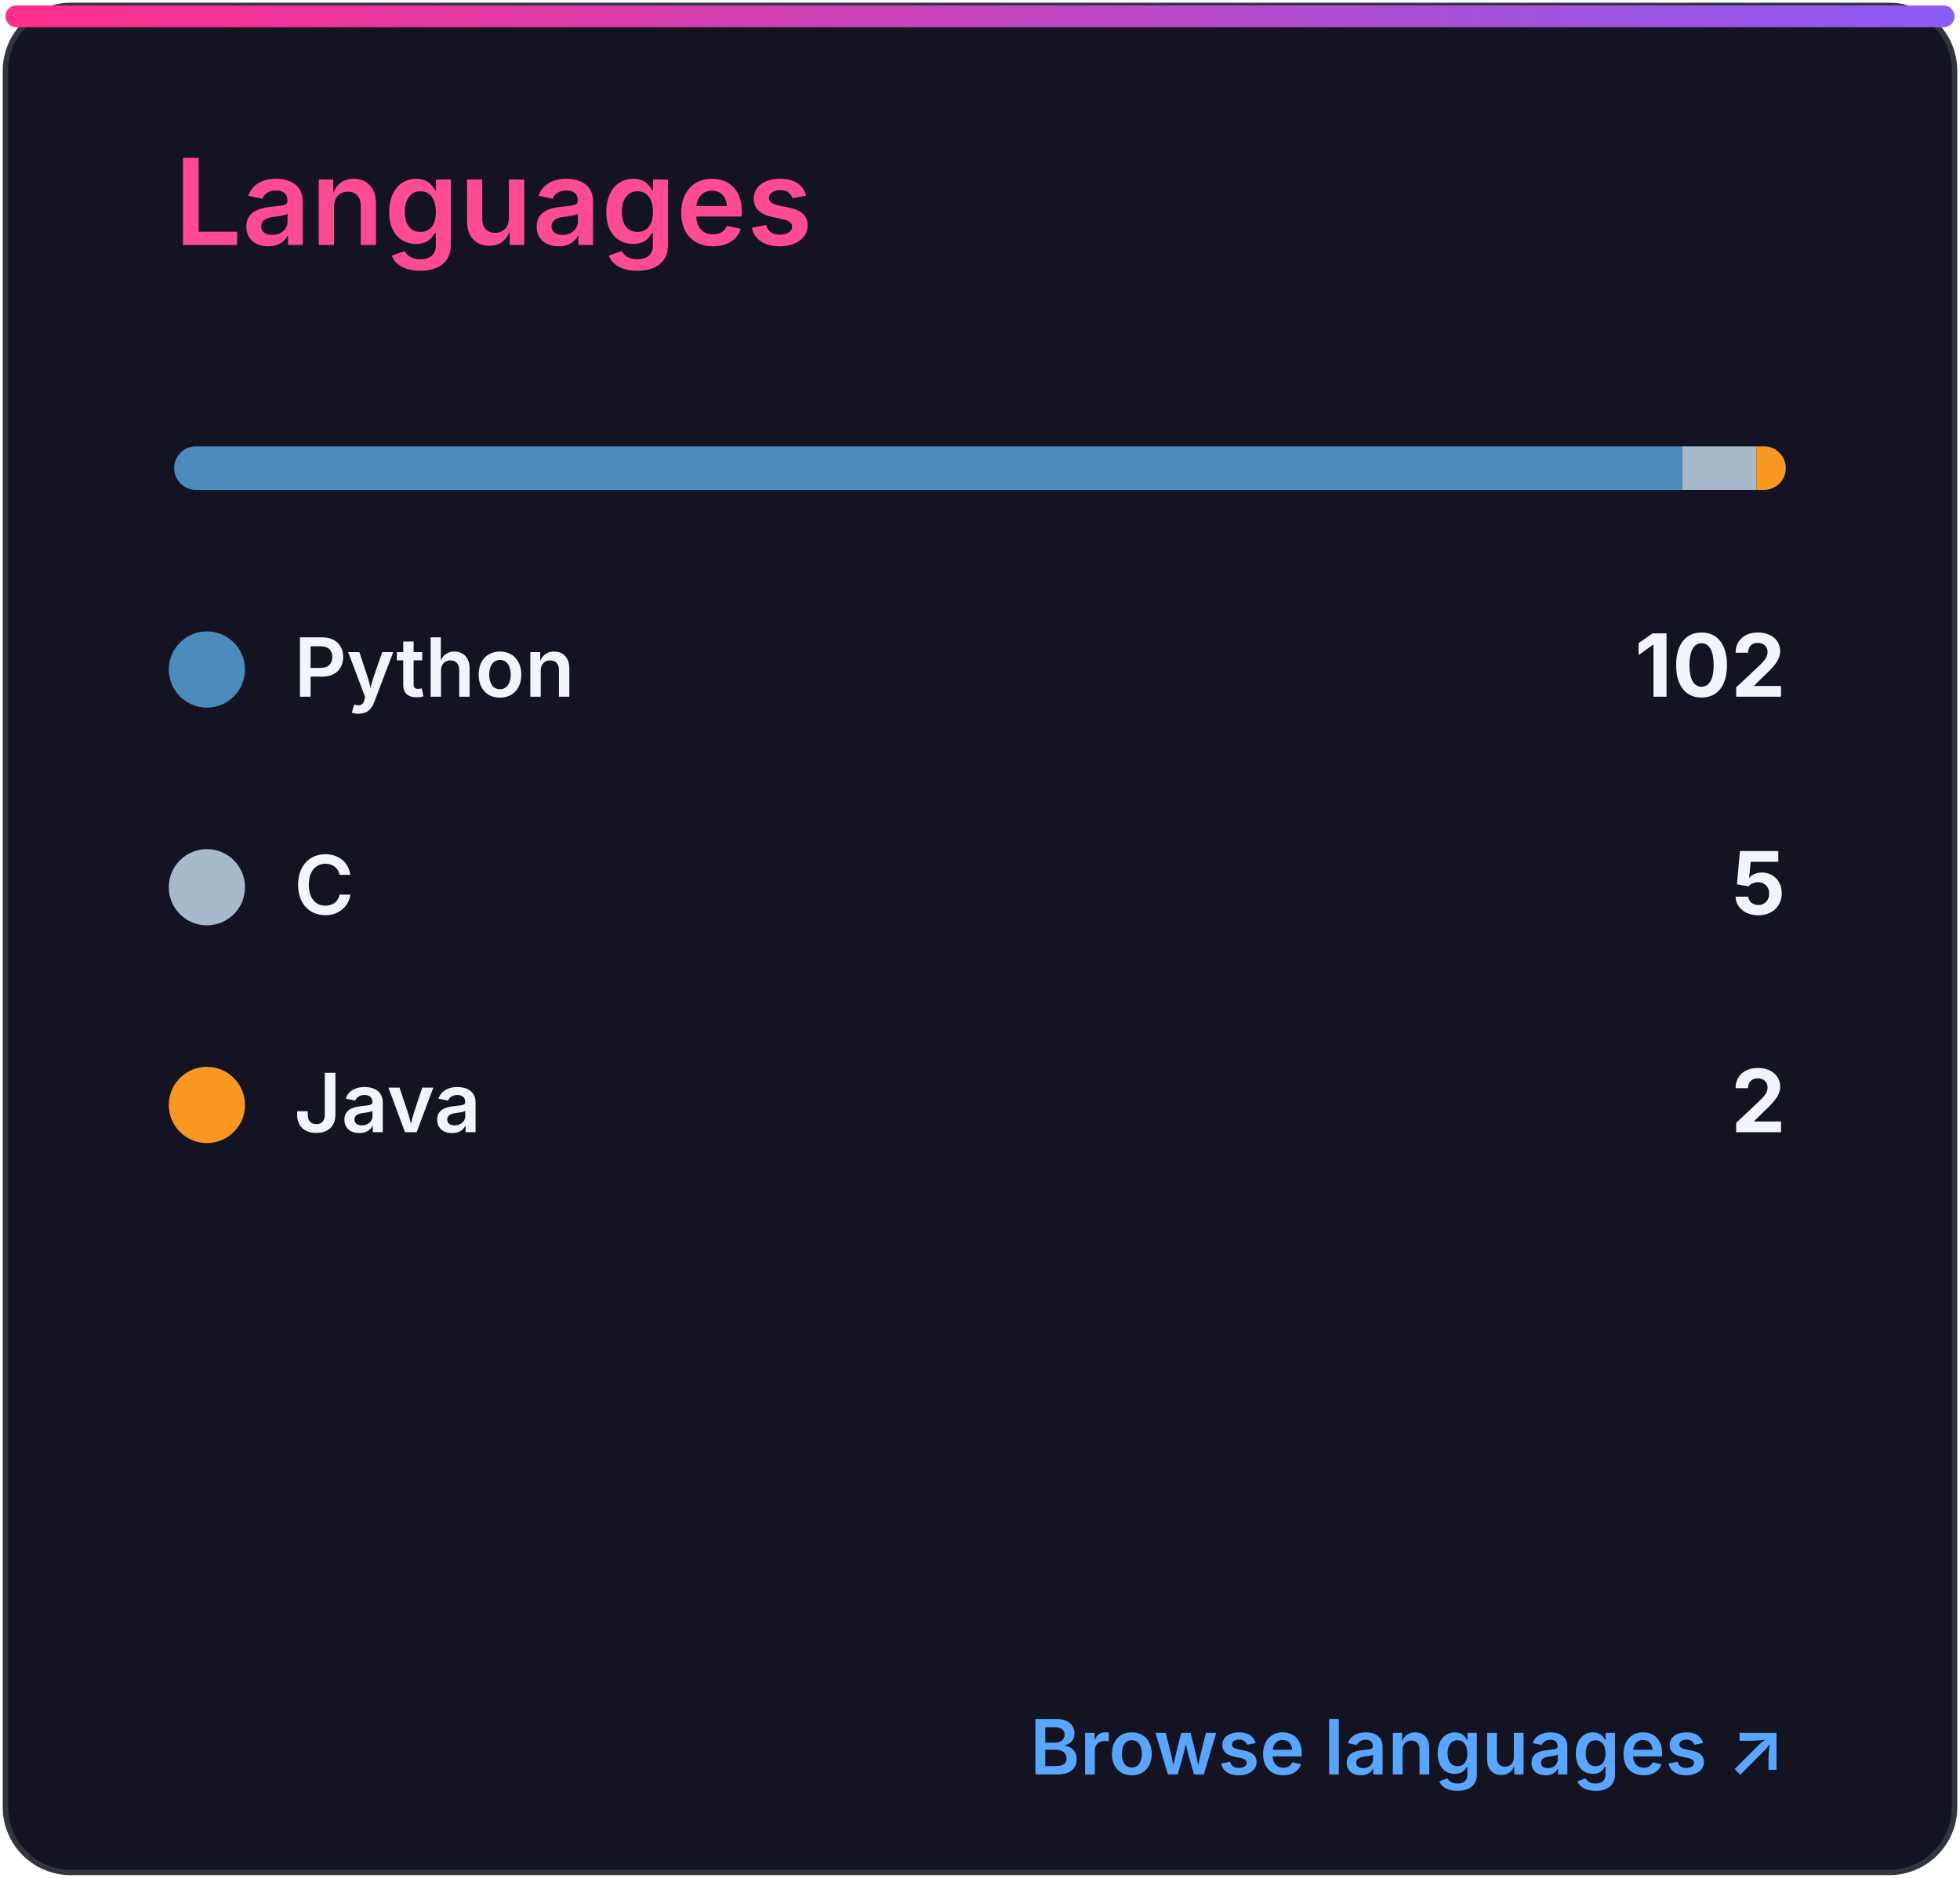
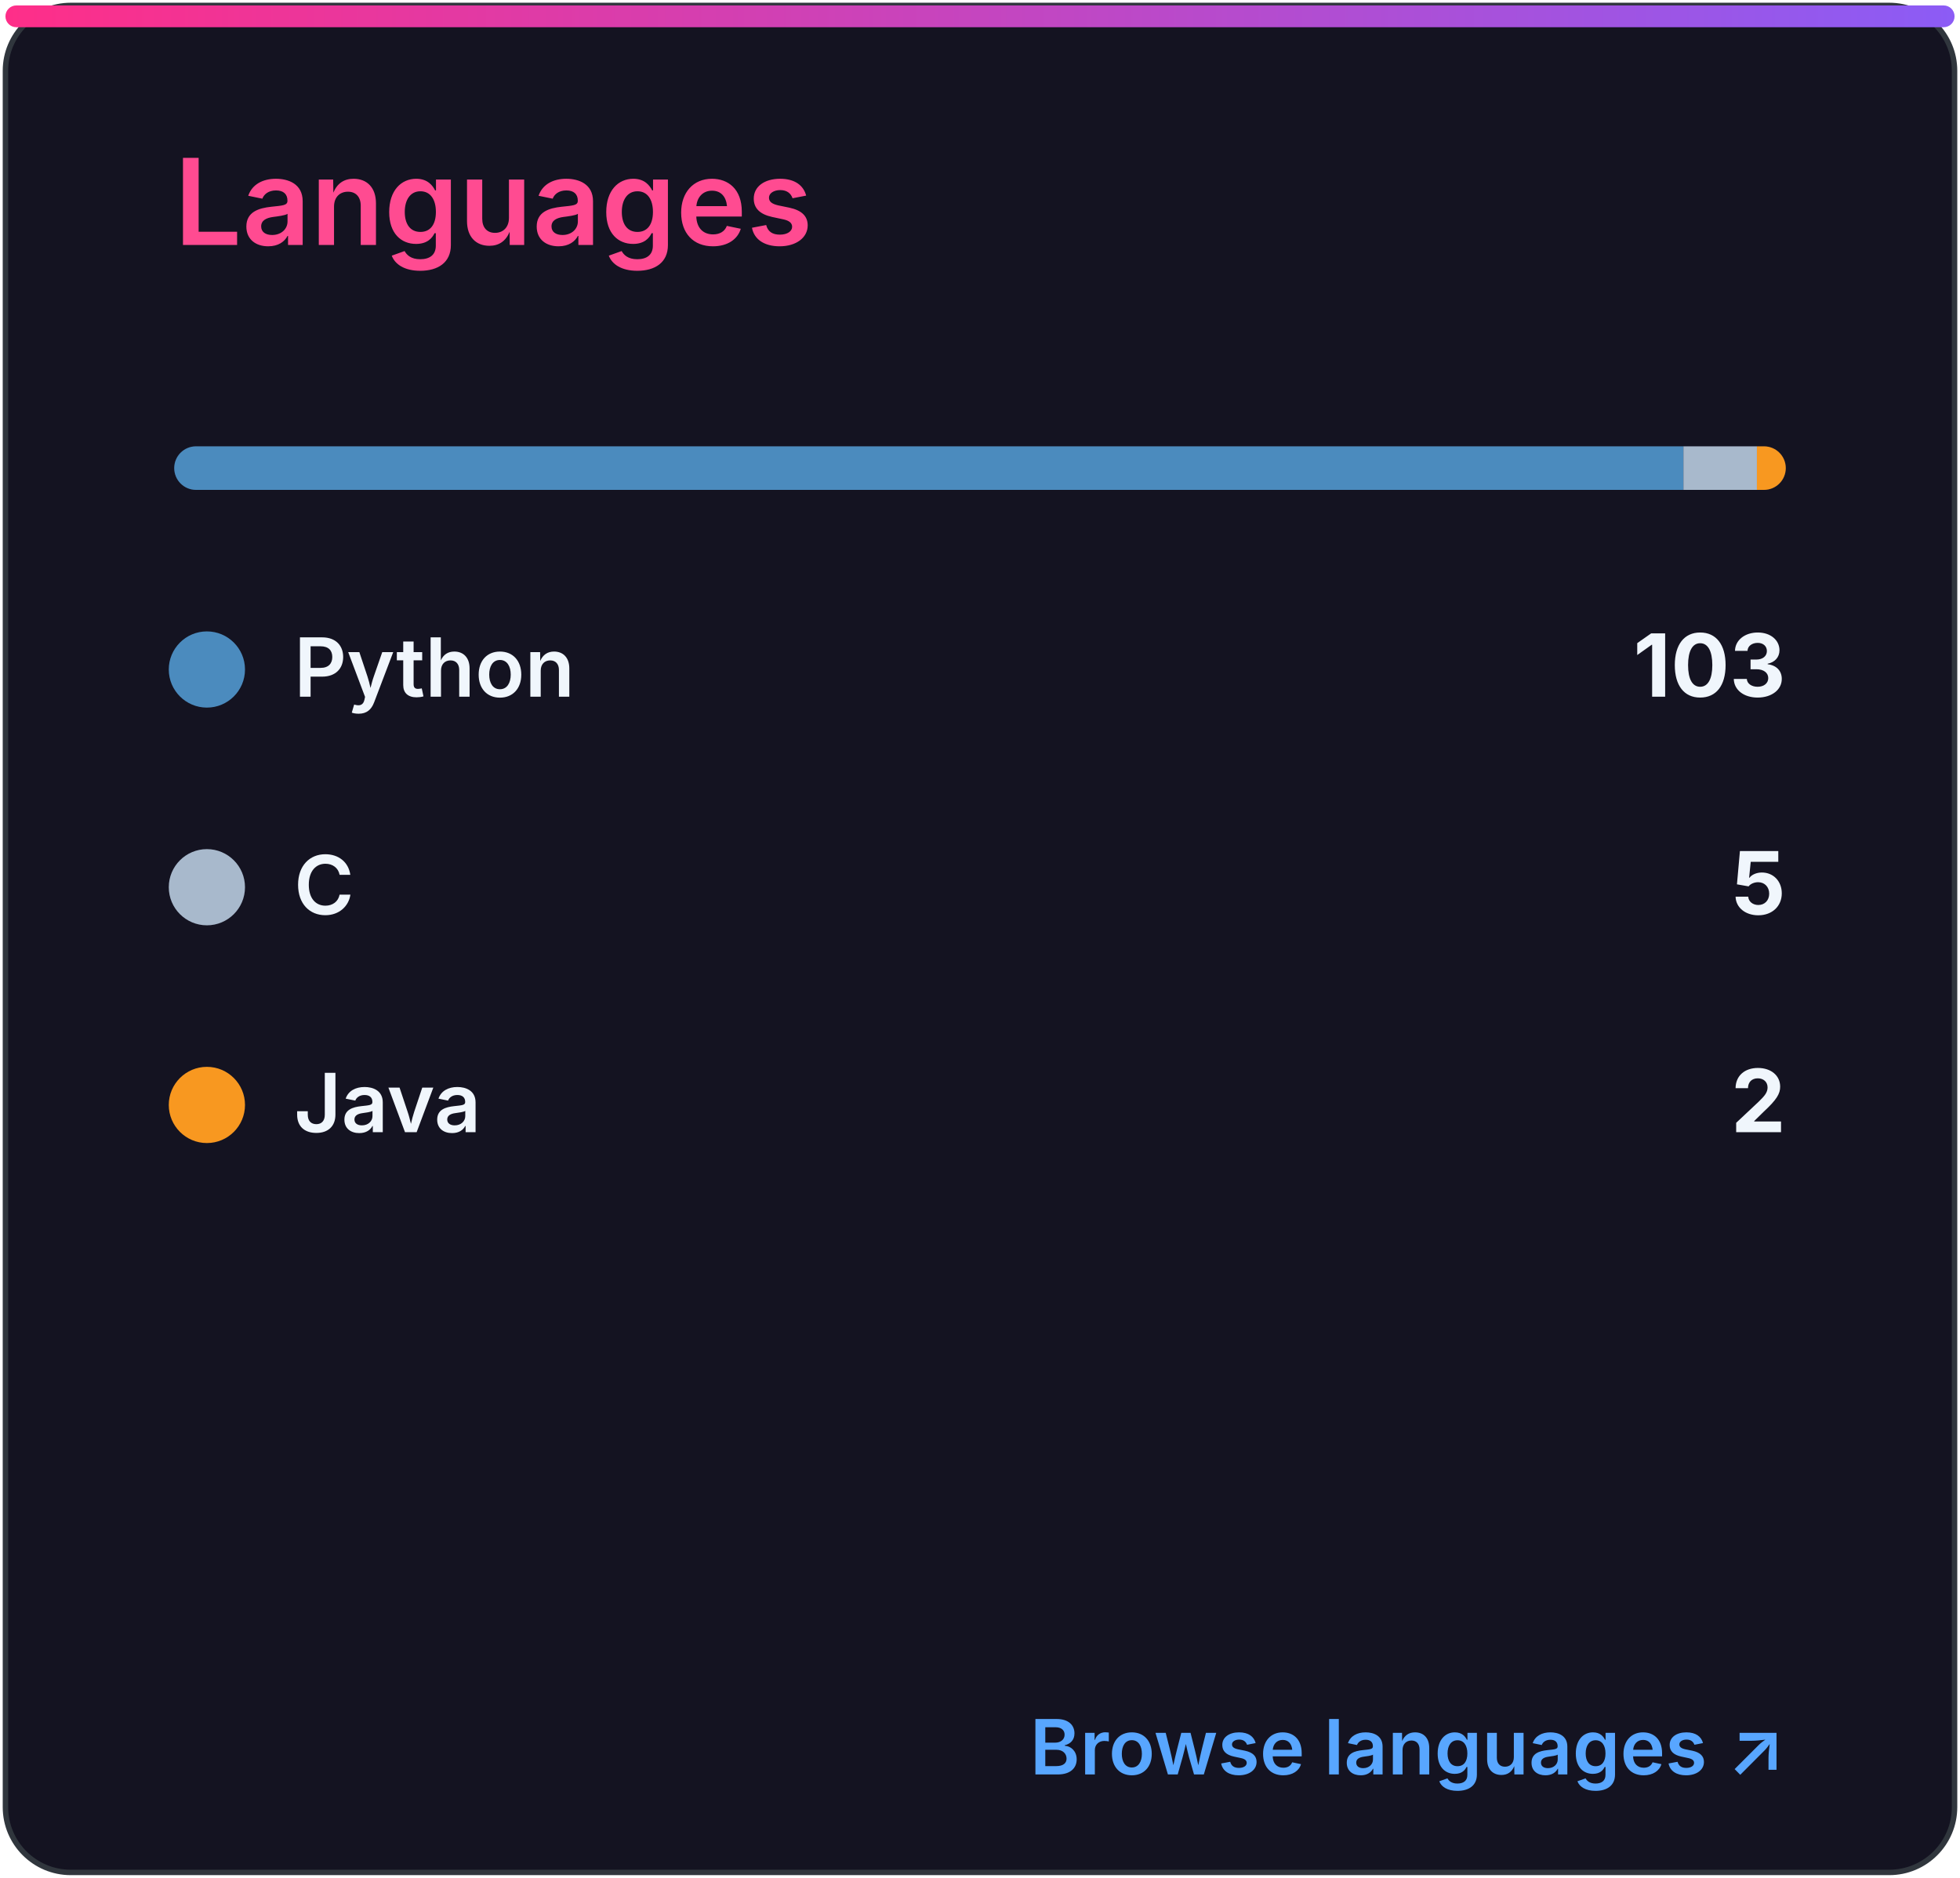
<svg xmlns="http://www.w3.org/2000/svg" width="360" height="345" viewBox="0 0 360 345" role="img" aria-labelledby="title desc">
  <defs>
    <linearGradient id="accent" x1="0" x2="1">
      <stop stop-color="#ff2e88" />
      <stop offset="1" stop-color="#8b5cf6" />
    </linearGradient>
    <clipPath id="bar">
      <rect x="32" y="82" width="296" height="8" rx="4" />
    </clipPath>
    <style>
.heading{font:600 22px -apple-system,BlinkMacSystemFont,'Segoe UI',sans-serif;fill:#ff4b91}
.eyebrow{font:600 10px -apple-system,BlinkMacSystemFont,'Segoe UI',sans-serif;letter-spacing:1.2px;fill:#8b949e}
.total{font:700 52px -apple-system,BlinkMacSystemFont,'Segoe UI',sans-serif;fill:#f0f6fc}
.metric{font:600 15px -apple-system,BlinkMacSystemFont,'Segoe UI',sans-serif;fill:#f0f6fc}
.count{font:700 16px -apple-system,BlinkMacSystemFont,'Segoe UI',sans-serif;fill:#f0f6fc}
.muted{font:500 13px -apple-system,BlinkMacSystemFont,'Segoe UI',sans-serif;fill:#8b949e}
.language{font:700 31px -apple-system,BlinkMacSystemFont,'Segoe UI',sans-serif;fill:#f0f6fc}
.link{font:600 14px -apple-system,BlinkMacSystemFont,'Segoe UI',sans-serif;fill:#58a6ff}
</style>
  </defs>
  <rect x="1" y="1" width="358" height="343" rx="12" fill="#141321" stroke="#30363d" />
  <rect x="1" y="1" width="358" height="4" rx="2" fill="url(#accent)" />
  <text x="32" y="45" class="heading">Languages</text>
  <rect x="32" y="82" width="296" height="8" rx="4" fill="#262438" />
  <g clip-path="url(#bar)">
-     <rect x="32" y="82" width="277" height="8" fill="#4b8bbe" />
-     <rect x="309" y="82" width="13.6" height="8" fill="#a8b9cc" />
-     <rect x="322.6" y="82" width="5.4" height="8" fill="#f89820" />
+     <rect x="32" y="82" width="277.2" height="8" fill="#4b8bbe" />
+     <rect x="309.2" y="82" width="13.5" height="8" fill="#a8b9cc" />
+     <rect x="322.7" y="82" width="5.3" height="8" fill="#f89820" />
  </g>
  <circle cx="38" cy="123" r="7" fill="#4b8bbe" />
  <text x="54" y="128" class="metric">Python</text>
-   <text x="328" y="128" class="count" text-anchor="end">102</text>
+   <text x="328" y="128" class="count" text-anchor="end">103</text>
  <circle cx="38" cy="163" r="7" fill="#a8b9cc" />
  <text x="54" y="168" class="metric">C</text>
  <text x="328" y="168" class="count" text-anchor="end">5</text>
  <circle cx="38" cy="203" r="7" fill="#f89820" />
  <text x="54" y="208" class="metric">Java</text>
  <text x="328" y="208" class="count" text-anchor="end">2</text>
  <text x="328" y="326" class="link" text-anchor="end">Browse languages ↗</text>
</svg>
